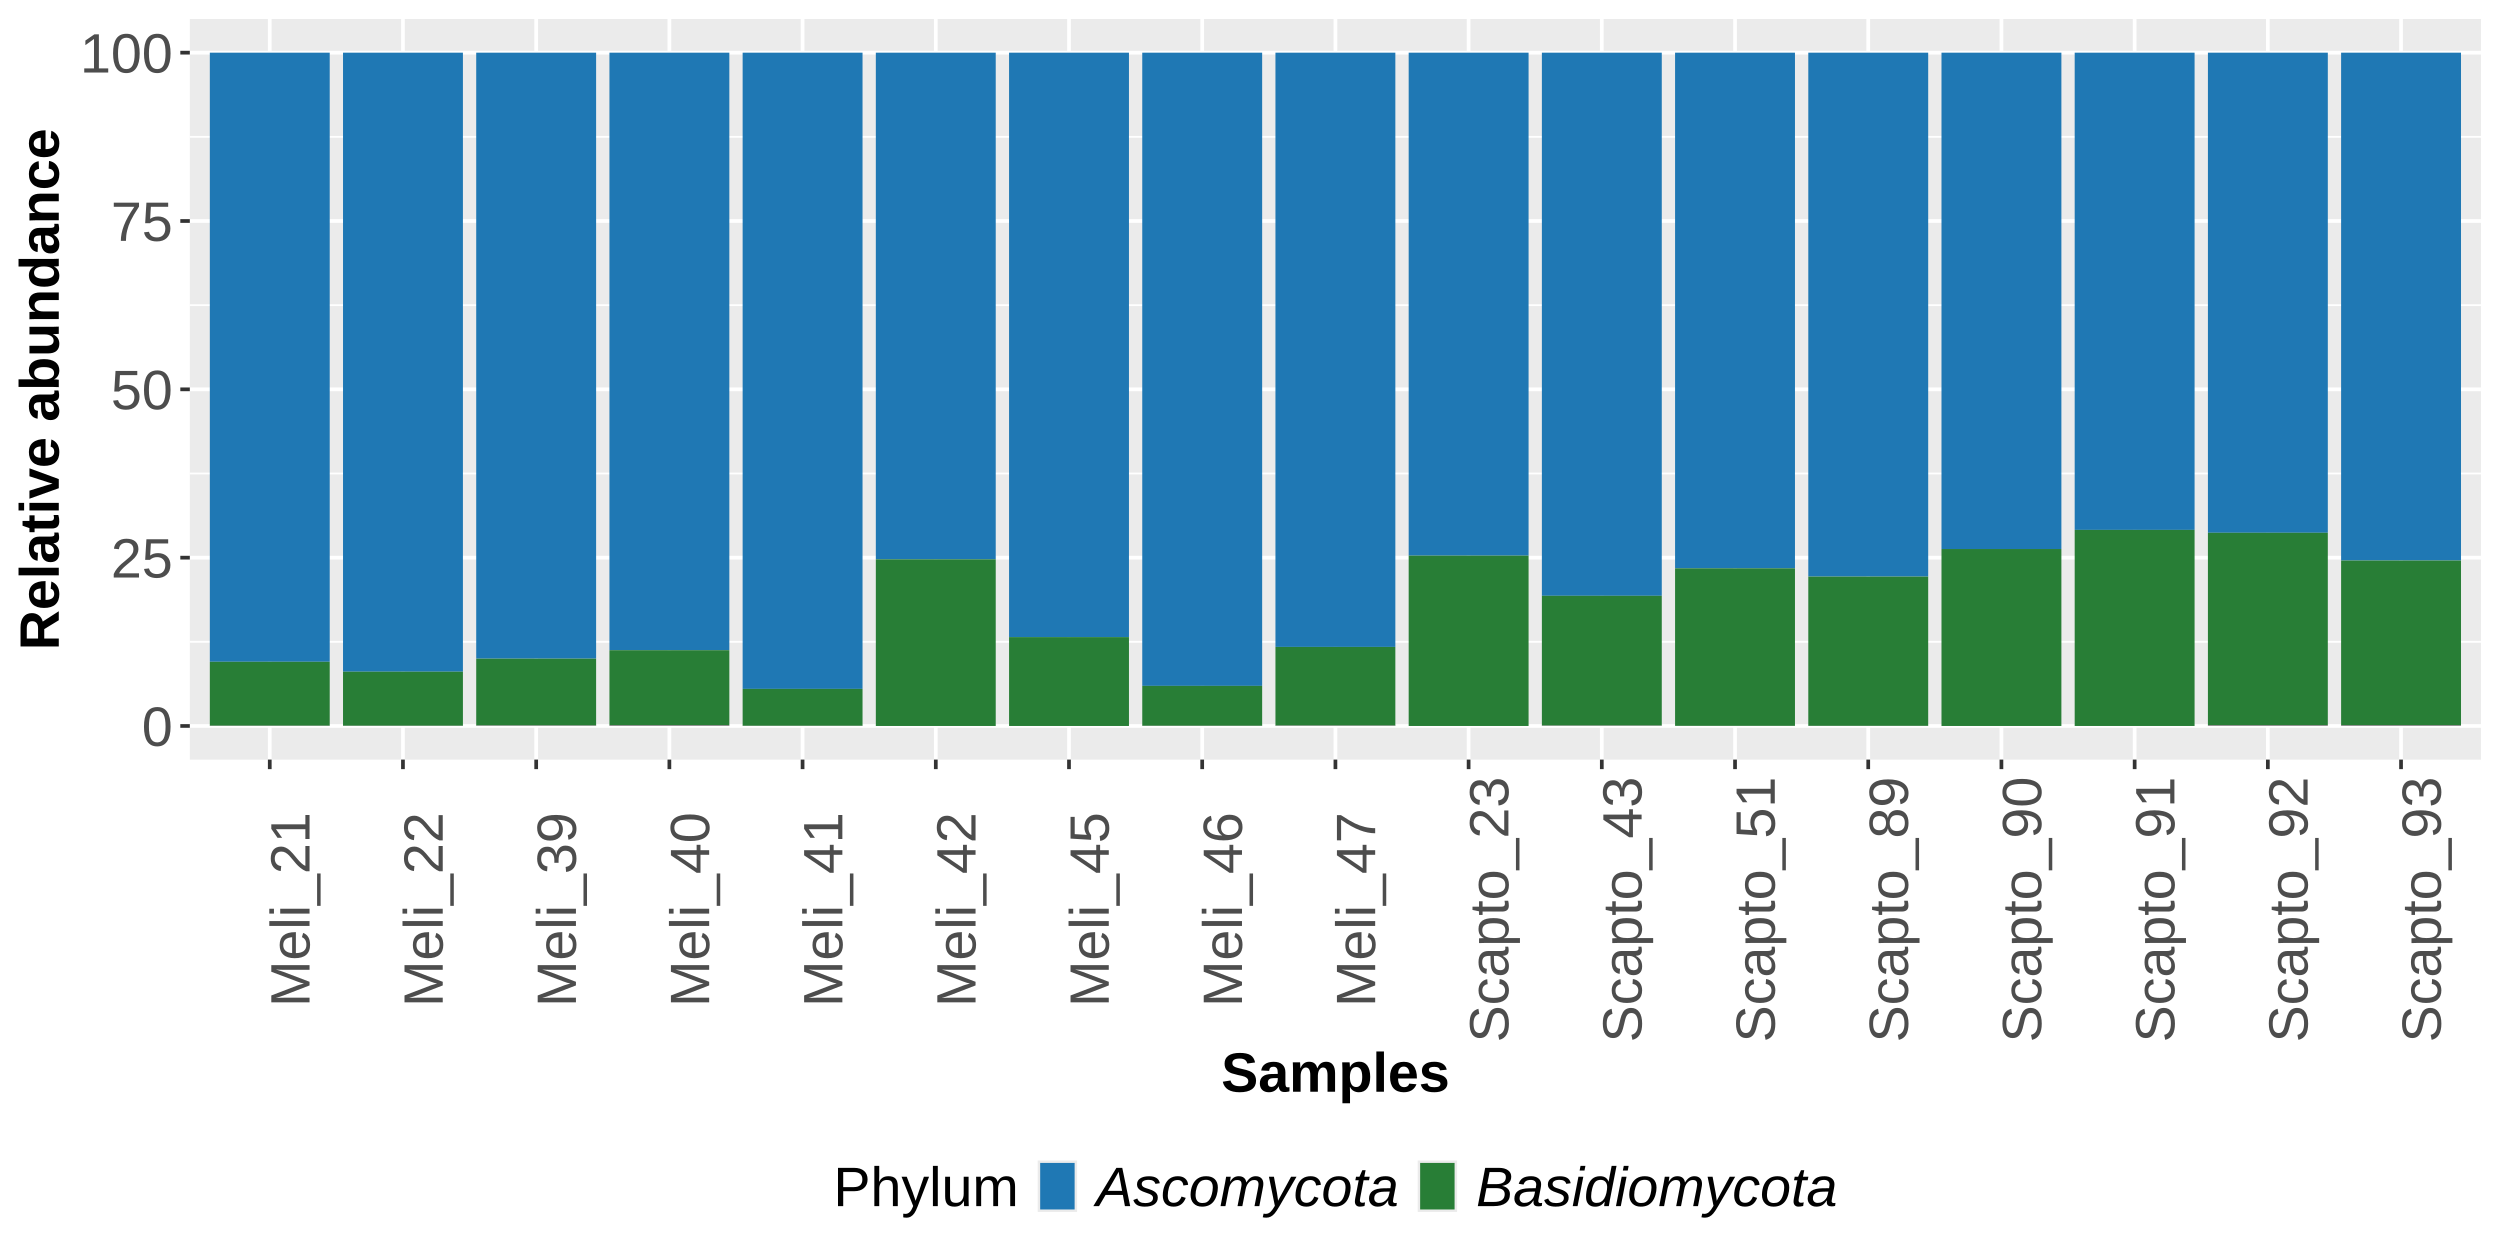
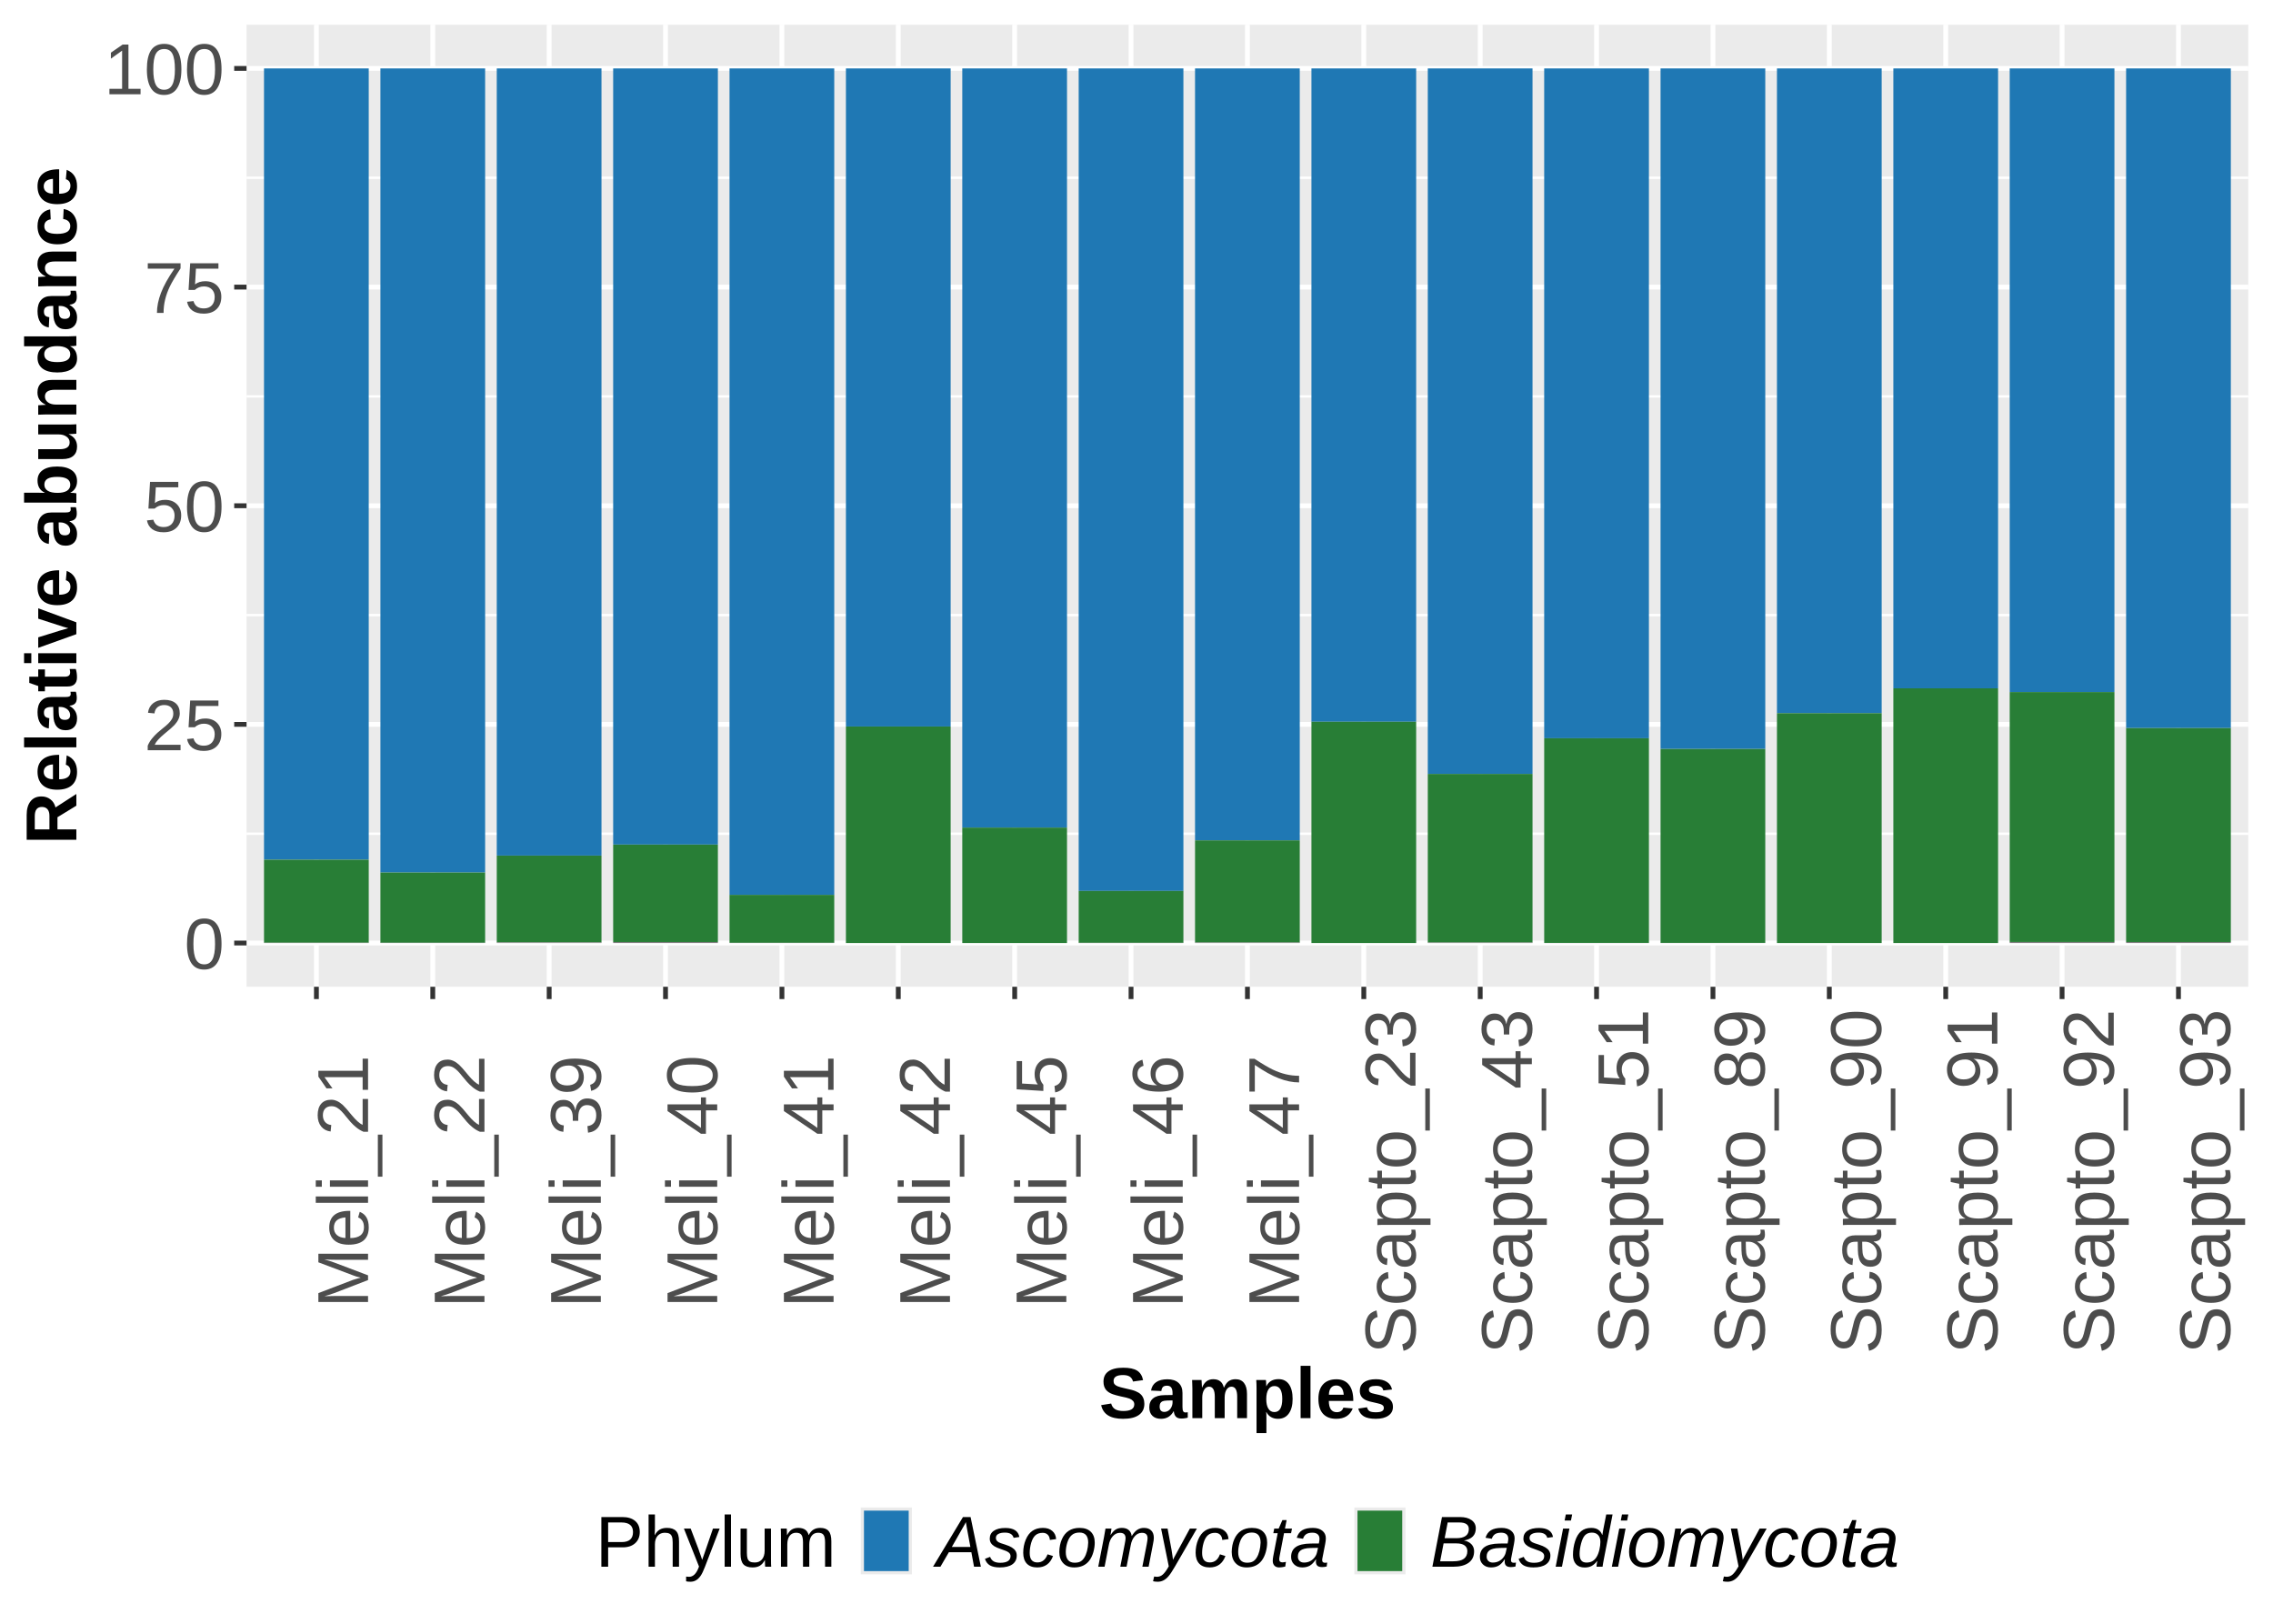
- <svg xmlns="http://www.w3.org/2000/svg" class="svglite" width="720.00pt" height="360.00pt" viewBox="0 0 720.00 360.00">
+ <svg xmlns="http://www.w3.org/2000/svg" class="svglite" width="504.00pt" height="360.00pt" viewBox="0 0 504.00 360.00">
  <defs>
    <style type="text/css">
    .svglite line, .svglite polyline, .svglite polygon, .svglite path, .svglite rect, .svglite circle {
      fill: none;
      stroke: #000000;
      stroke-linecap: round;
      stroke-linejoin: round;
      stroke-miterlimit: 10.00;
    }
    .svglite text {
      white-space: pre;
    }
  </style>
  </defs>
  <rect width="100%" height="100%" style="stroke: none; fill: #FFFFFF;" />
  <defs>
-     <clipPath id="cpMC4wMHw3MjAuMDB8MC4wMHwzNjAuMDA=">
-       <rect x="0.00" y="0.00" width="720.00" height="360.00" />
+     <clipPath id="cpMC4wMHw1MDQuMDB8MC4wMHwzNjAuMDA=">
+       <rect x="0.00" y="0.00" width="504.00" height="360.00" />
    </clipPath>
  </defs>
-   <g clip-path="url(#cpMC4wMHw3MjAuMDB8MC4wMHwzNjAuMDA=)">
-     <rect x="0" y="0.00" width="720.00" height="360.00" style="stroke-width: 1.07; stroke: #FFFFFF; fill: #FFFFFF;" />
+   <g clip-path="url(#cpMC4wMHw1MDQuMDB8MC4wMHwzNjAuMDA=)">
+     <rect x="0.00" y="0.00" width="504.00" height="360.00" style="stroke-width: 1.07; stroke: #FFFFFF; fill: #FFFFFF;" />
  </g>
  <defs>
-     <clipPath id="cpNTQuNjd8NzE0LjUyfDUuNDh8MjE4Ljc3">
-       <rect x="54.67" y="5.48" width="659.85" height="213.30" />
+     <clipPath id="cpNTQuNjd8NDk4LjUyfDUuNDh8MjE4Ljc3">
+       <rect x="54.67" y="5.48" width="443.85" height="213.30" />
    </clipPath>
  </defs>
-   <g clip-path="url(#cpNTQuNjd8NzE0LjUyfDUuNDh8MjE4Ljc3)">
-     <rect x="54.67" y="5.48" width="659.85" height="213.30" style="stroke-width: 1.07; stroke: none; fill: #EBEBEB;" />
-     <polyline points="54.67,184.84 714.52,184.84 " style="stroke-width: 0.53; stroke: #FFFFFF; stroke-linecap: butt;" />
-     <polyline points="54.67,136.37 714.52,136.37 " style="stroke-width: 0.53; stroke: #FFFFFF; stroke-linecap: butt;" />
-     <polyline points="54.67,87.89 714.52,87.89 " style="stroke-width: 0.53; stroke: #FFFFFF; stroke-linecap: butt;" />
-     <polyline points="54.67,39.41 714.52,39.41 " style="stroke-width: 0.53; stroke: #FFFFFF; stroke-linecap: butt;" />
-     <polyline points="54.67,209.08 714.52,209.08 " style="stroke-width: 1.07; stroke: #FFFFFF; stroke-linecap: butt;" />
-     <polyline points="54.67,160.60 714.52,160.60 " style="stroke-width: 1.07; stroke: #FFFFFF; stroke-linecap: butt;" />
-     <polyline points="54.67,112.13 714.52,112.13 " style="stroke-width: 1.07; stroke: #FFFFFF; stroke-linecap: butt;" />
-     <polyline points="54.67,63.65 714.52,63.65 " style="stroke-width: 1.07; stroke: #FFFFFF; stroke-linecap: butt;" />
-     <polyline points="54.67,15.17 714.52,15.17 " style="stroke-width: 1.07; stroke: #FFFFFF; stroke-linecap: butt;" />
-     <polyline points="77.69,218.77 77.69,5.48 " style="stroke-width: 1.07; stroke: #FFFFFF; stroke-linecap: butt;" />
-     <polyline points="116.05,218.77 116.05,5.48 " style="stroke-width: 1.07; stroke: #FFFFFF; stroke-linecap: butt;" />
-     <polyline points="154.42,218.77 154.42,5.48 " style="stroke-width: 1.07; stroke: #FFFFFF; stroke-linecap: butt;" />
-     <polyline points="192.78,218.77 192.78,5.48 " style="stroke-width: 1.07; stroke: #FFFFFF; stroke-linecap: butt;" />
-     <polyline points="231.14,218.77 231.14,5.48 " style="stroke-width: 1.07; stroke: #FFFFFF; stroke-linecap: butt;" />
-     <polyline points="269.51,218.77 269.51,5.48 " style="stroke-width: 1.07; stroke: #FFFFFF; stroke-linecap: butt;" />
-     <polyline points="307.87,218.77 307.87,5.48 " style="stroke-width: 1.07; stroke: #FFFFFF; stroke-linecap: butt;" />
-     <polyline points="346.23,218.77 346.23,5.48 " style="stroke-width: 1.07; stroke: #FFFFFF; stroke-linecap: butt;" />
-     <polyline points="384.60,218.77 384.60,5.48 " style="stroke-width: 1.07; stroke: #FFFFFF; stroke-linecap: butt;" />
-     <polyline points="422.96,218.77 422.96,5.48 " style="stroke-width: 1.07; stroke: #FFFFFF; stroke-linecap: butt;" />
-     <polyline points="461.32,218.77 461.32,5.48 " style="stroke-width: 1.07; stroke: #FFFFFF; stroke-linecap: butt;" />
-     <polyline points="499.69,218.77 499.69,5.48 " style="stroke-width: 1.07; stroke: #FFFFFF; stroke-linecap: butt;" />
-     <polyline points="538.05,218.77 538.05,5.48 " style="stroke-width: 1.07; stroke: #FFFFFF; stroke-linecap: butt;" />
-     <polyline points="576.41,218.77 576.41,5.48 " style="stroke-width: 1.07; stroke: #FFFFFF; stroke-linecap: butt;" />
-     <polyline points="614.78,218.77 614.78,5.48 " style="stroke-width: 1.07; stroke: #FFFFFF; stroke-linecap: butt;" />
-     <polyline points="653.14,218.77 653.14,5.48 " style="stroke-width: 1.07; stroke: #FFFFFF; stroke-linecap: butt;" />
-     <polyline points="691.50,218.77 691.50,5.48 " style="stroke-width: 1.07; stroke: #FFFFFF; stroke-linecap: butt;" />
-     <rect x="213.88" y="15.17" width="34.53" height="183.23" style="stroke-width: 1.07; stroke: none; stroke-linecap: butt; stroke-linejoin: miter; fill: #1F78B4;" />
-     <rect x="328.97" y="15.17" width="34.53" height="182.36" style="stroke-width: 1.07; stroke: none; stroke-linecap: butt; stroke-linejoin: miter; fill: #1F78B4;" />
-     <rect x="98.79" y="15.17" width="34.53" height="178.28" style="stroke-width: 1.07; stroke: none; stroke-linecap: butt; stroke-linejoin: miter; fill: #1F78B4;" />
-     <rect x="60.43" y="15.17" width="34.53" height="175.42" style="stroke-width: 1.07; stroke: none; stroke-linecap: butt; stroke-linejoin: miter; fill: #1F78B4;" />
-     <rect x="137.15" y="15.17" width="34.53" height="174.52" style="stroke-width: 1.07; stroke: none; stroke-linecap: butt; stroke-linejoin: miter; fill: #1F78B4;" />
-     <rect x="175.52" y="15.17" width="34.53" height="172.08" style="stroke-width: 1.07; stroke: none; stroke-linecap: butt; stroke-linejoin: miter; fill: #1F78B4;" />
-     <rect x="367.33" y="15.17" width="34.53" height="171.14" style="stroke-width: 1.07; stroke: none; stroke-linecap: butt; stroke-linejoin: miter; fill: #1F78B4;" />
-     <rect x="290.61" y="15.17" width="34.53" height="168.31" style="stroke-width: 1.07; stroke: none; stroke-linecap: butt; stroke-linejoin: miter; fill: #1F78B4;" />
-     <rect x="444.06" y="15.17" width="34.53" height="156.42" style="stroke-width: 1.07; stroke: none; stroke-linecap: butt; stroke-linejoin: miter; fill: #1F78B4;" />
-     <rect x="520.79" y="15.17" width="34.53" height="150.88" style="stroke-width: 1.07; stroke: none; stroke-linecap: butt; stroke-linejoin: miter; fill: #1F78B4;" />
-     <rect x="482.42" y="15.17" width="34.53" height="148.51" style="stroke-width: 1.07; stroke: none; stroke-linecap: butt; stroke-linejoin: miter; fill: #1F78B4;" />
-     <rect x="674.24" y="15.17" width="34.53" height="146.25" style="stroke-width: 1.07; stroke: none; stroke-linecap: butt; stroke-linejoin: miter; fill: #1F78B4;" />
-     <rect x="252.24" y="15.17" width="34.53" height="145.90" style="stroke-width: 1.07; stroke: none; stroke-linecap: butt; stroke-linejoin: miter; fill: #1F78B4;" />
-     <rect x="405.70" y="15.17" width="34.53" height="144.85" style="stroke-width: 1.07; stroke: none; stroke-linecap: butt; stroke-linejoin: miter; fill: #1F78B4;" />
-     <rect x="559.15" y="15.17" width="34.53" height="142.95" style="stroke-width: 1.07; stroke: none; stroke-linecap: butt; stroke-linejoin: miter; fill: #1F78B4;" />
-     <rect x="635.88" y="15.17" width="34.53" height="138.27" style="stroke-width: 1.07; stroke: none; stroke-linecap: butt; stroke-linejoin: miter; fill: #1F78B4;" />
-     <rect x="597.51" y="15.17" width="34.53" height="137.44" style="stroke-width: 1.07; stroke: none; stroke-linecap: butt; stroke-linejoin: miter; fill: #1F78B4;" />
-     <rect x="597.51" y="152.61" width="34.53" height="56.47" style="stroke-width: 1.07; stroke: none; stroke-linecap: butt; stroke-linejoin: miter; fill: #287E36;" />
-     <rect x="635.88" y="153.44" width="34.53" height="55.41" style="stroke-width: 1.07; stroke: none; stroke-linecap: butt; stroke-linejoin: miter; fill: #287E36;" />
-     <rect x="559.15" y="158.12" width="34.53" height="50.96" style="stroke-width: 1.07; stroke: none; stroke-linecap: butt; stroke-linejoin: miter; fill: #287E36;" />
-     <rect x="405.70" y="160.02" width="34.53" height="49.06" style="stroke-width: 1.07; stroke: none; stroke-linecap: butt; stroke-linejoin: miter; fill: #287E36;" />
-     <rect x="252.24" y="161.08" width="34.53" height="48.00" style="stroke-width: 1.07; stroke: none; stroke-linecap: butt; stroke-linejoin: miter; fill: #287E36;" />
-     <rect x="674.24" y="161.43" width="34.53" height="47.43" style="stroke-width: 1.07; stroke: none; stroke-linecap: butt; stroke-linejoin: miter; fill: #287E36;" />
-     <rect x="482.42" y="163.68" width="34.53" height="45.37" style="stroke-width: 1.07; stroke: none; stroke-linecap: butt; stroke-linejoin: miter; fill: #287E36;" />
-     <rect x="520.79" y="166.06" width="34.53" height="42.99" style="stroke-width: 1.07; stroke: none; stroke-linecap: butt; stroke-linejoin: miter; fill: #287E36;" />
-     <rect x="444.06" y="171.59" width="34.53" height="37.38" style="stroke-width: 1.07; stroke: none; stroke-linecap: butt; stroke-linejoin: miter; fill: #287E36;" />
-     <rect x="290.61" y="183.49" width="34.53" height="25.59" style="stroke-width: 1.07; stroke: none; stroke-linecap: butt; stroke-linejoin: miter; fill: #287E36;" />
-     <rect x="367.33" y="186.32" width="34.53" height="22.65" style="stroke-width: 1.07; stroke: none; stroke-linecap: butt; stroke-linejoin: miter; fill: #287E36;" />
-     <rect x="175.52" y="187.26" width="34.53" height="21.60" style="stroke-width: 1.07; stroke: none; stroke-linecap: butt; stroke-linejoin: miter; fill: #287E36;" />
-     <rect x="137.15" y="189.70" width="34.53" height="19.24" style="stroke-width: 1.07; stroke: none; stroke-linecap: butt; stroke-linejoin: miter; fill: #287E36;" />
-     <rect x="60.43" y="190.60" width="34.53" height="18.41" style="stroke-width: 1.07; stroke: none; stroke-linecap: butt; stroke-linejoin: miter; fill: #287E36;" />
-     <rect x="98.79" y="193.45" width="34.53" height="15.57" style="stroke-width: 1.07; stroke: none; stroke-linecap: butt; stroke-linejoin: miter; fill: #287E36;" />
-     <rect x="328.97" y="197.53" width="34.53" height="11.50" style="stroke-width: 1.07; stroke: none; stroke-linecap: butt; stroke-linejoin: miter; fill: #287E36;" />
-     <rect x="213.88" y="198.40" width="34.53" height="10.63" style="stroke-width: 1.07; stroke: none; stroke-linecap: butt; stroke-linejoin: miter; fill: #287E36;" />
-     <rect x="635.88" y="208.85" width="34.53" height="0.23" style="stroke-width: 1.07; stroke: none; stroke-linecap: butt; stroke-linejoin: miter; fill: #7F7F7F;" />
-     <rect x="674.24" y="208.85" width="34.53" height="0.23" style="stroke-width: 1.07; stroke: none; stroke-linecap: butt; stroke-linejoin: miter; fill: #7F7F7F;" />
-     <rect x="175.52" y="208.85" width="34.53" height="0.23" style="stroke-width: 1.07; stroke: none; stroke-linecap: butt; stroke-linejoin: miter; fill: #7F7F7F;" />
-     <rect x="137.15" y="208.94" width="34.53" height="0.14" style="stroke-width: 1.07; stroke: none; stroke-linecap: butt; stroke-linejoin: miter; fill: #7F7F7F;" />
-     <rect x="367.33" y="208.96" width="34.53" height="0.12" style="stroke-width: 1.07; stroke: none; stroke-linecap: butt; stroke-linejoin: miter; fill: #7F7F7F;" />
-     <rect x="444.06" y="208.97" width="34.53" height="0.11" style="stroke-width: 1.07; stroke: none; stroke-linecap: butt; stroke-linejoin: miter; fill: #7F7F7F;" />
-     <rect x="60.43" y="209.01" width="34.53" height="0.069" style="stroke-width: 1.07; stroke: none; stroke-linecap: butt; stroke-linejoin: miter; fill: #7F7F7F;" />
-     <rect x="98.79" y="209.02" width="34.53" height="0.055" style="stroke-width: 1.07; stroke: none; stroke-linecap: butt; stroke-linejoin: miter; fill: #7F7F7F;" />
-     <rect x="328.97" y="209.03" width="34.53" height="0.052" style="stroke-width: 1.07; stroke: none; stroke-linecap: butt; stroke-linejoin: miter; fill: #7F7F7F;" />
-     <rect x="213.88" y="209.03" width="34.53" height="0.045" style="stroke-width: 1.07; stroke: none; stroke-linecap: butt; stroke-linejoin: miter; fill: #7F7F7F;" />
-     <rect x="520.79" y="209.05" width="34.53" height="0.029" style="stroke-width: 1.07; stroke: none; stroke-linecap: butt; stroke-linejoin: miter; fill: #7F7F7F;" />
-     <rect x="482.42" y="209.06" width="34.53" height="0.024" style="stroke-width: 1.07; stroke: none; stroke-linecap: butt; stroke-linejoin: miter; fill: #7F7F7F;" />
-     <rect x="559.15" y="209.08" width="34.53" height="0.00" style="stroke-width: 1.07; stroke: none; stroke-linecap: butt; stroke-linejoin: miter; fill: #7F7F7F;" />
-     <rect x="405.70" y="209.08" width="34.53" height="0.00" style="stroke-width: 1.07; stroke: none; stroke-linecap: butt; stroke-linejoin: miter; fill: #7F7F7F;" />
-     <rect x="252.24" y="209.08" width="34.53" height="0.00" style="stroke-width: 1.07; stroke: none; stroke-linecap: butt; stroke-linejoin: miter; fill: #7F7F7F;" />
-     <rect x="597.51" y="209.08" width="34.53" height="0.00" style="stroke-width: 1.07; stroke: none; stroke-linecap: butt; stroke-linejoin: miter; fill: #7F7F7F;" />
-     <rect x="290.61" y="209.08" width="34.53" height="0.00" style="stroke-width: 1.07; stroke: none; stroke-linecap: butt; stroke-linejoin: miter; fill: #7F7F7F;" />
+   <g clip-path="url(#cpNTQuNjd8NDk4LjUyfDUuNDh8MjE4Ljc3)">
+     <rect x="54.67" y="5.48" width="443.85" height="213.30" style="stroke-width: 1.07; stroke: none; fill: #EBEBEB;" />
+     <polyline points="54.67,184.84 498.52,184.84 " style="stroke-width: 0.53; stroke: #FFFFFF; stroke-linecap: butt;" />
+     <polyline points="54.67,136.37 498.52,136.37 " style="stroke-width: 0.53; stroke: #FFFFFF; stroke-linecap: butt;" />
+     <polyline points="54.67,87.89 498.52,87.89 " style="stroke-width: 0.53; stroke: #FFFFFF; stroke-linecap: butt;" />
+     <polyline points="54.67,39.41 498.52,39.41 " style="stroke-width: 0.53; stroke: #FFFFFF; stroke-linecap: butt;" />
+     <polyline points="54.67,209.08 498.52,209.08 " style="stroke-width: 1.07; stroke: #FFFFFF; stroke-linecap: butt;" />
+     <polyline points="54.67,160.60 498.52,160.60 " style="stroke-width: 1.07; stroke: #FFFFFF; stroke-linecap: butt;" />
+     <polyline points="54.67,112.13 498.52,112.13 " style="stroke-width: 1.07; stroke: #FFFFFF; stroke-linecap: butt;" />
+     <polyline points="54.67,63.65 498.52,63.65 " style="stroke-width: 1.07; stroke: #FFFFFF; stroke-linecap: butt;" />
+     <polyline points="54.67,15.17 498.52,15.17 " style="stroke-width: 1.07; stroke: #FFFFFF; stroke-linecap: butt;" />
+     <polyline points="70.16,218.77 70.16,5.48 " style="stroke-width: 1.07; stroke: #FFFFFF; stroke-linecap: butt;" />
+     <polyline points="95.96,218.77 95.96,5.48 " style="stroke-width: 1.07; stroke: #FFFFFF; stroke-linecap: butt;" />
+     <polyline points="121.77,218.77 121.77,5.48 " style="stroke-width: 1.07; stroke: #FFFFFF; stroke-linecap: butt;" />
+     <polyline points="147.57,218.77 147.57,5.48 " style="stroke-width: 1.07; stroke: #FFFFFF; stroke-linecap: butt;" />
+     <polyline points="173.38,218.77 173.38,5.48 " style="stroke-width: 1.07; stroke: #FFFFFF; stroke-linecap: butt;" />
+     <polyline points="199.18,218.77 199.18,5.48 " style="stroke-width: 1.07; stroke: #FFFFFF; stroke-linecap: butt;" />
+     <polyline points="224.99,218.77 224.99,5.48 " style="stroke-width: 1.07; stroke: #FFFFFF; stroke-linecap: butt;" />
+     <polyline points="250.79,218.77 250.79,5.48 " style="stroke-width: 1.07; stroke: #FFFFFF; stroke-linecap: butt;" />
+     <polyline points="276.60,218.77 276.60,5.48 " style="stroke-width: 1.07; stroke: #FFFFFF; stroke-linecap: butt;" />
+     <polyline points="302.40,218.77 302.40,5.48 " style="stroke-width: 1.07; stroke: #FFFFFF; stroke-linecap: butt;" />
+     <polyline points="328.21,218.77 328.21,5.48 " style="stroke-width: 1.07; stroke: #FFFFFF; stroke-linecap: butt;" />
+     <polyline points="354.01,218.77 354.01,5.48 " style="stroke-width: 1.07; stroke: #FFFFFF; stroke-linecap: butt;" />
+     <polyline points="379.82,218.77 379.82,5.48 " style="stroke-width: 1.07; stroke: #FFFFFF; stroke-linecap: butt;" />
+     <polyline points="405.62,218.77 405.62,5.48 " style="stroke-width: 1.07; stroke: #FFFFFF; stroke-linecap: butt;" />
+     <polyline points="431.43,218.77 431.43,5.48 " style="stroke-width: 1.07; stroke: #FFFFFF; stroke-linecap: butt;" />
+     <polyline points="457.23,218.77 457.23,5.48 " style="stroke-width: 1.07; stroke: #FFFFFF; stroke-linecap: butt;" />
+     <polyline points="483.04,218.77 483.04,5.48 " style="stroke-width: 1.07; stroke: #FFFFFF; stroke-linecap: butt;" />
+     <rect x="161.76" y="15.17" width="23.22" height="183.23" style="stroke-width: 1.07; stroke: none; stroke-linecap: butt; stroke-linejoin: miter; fill: #1F78B4;" />
+     <rect x="239.18" y="15.17" width="23.22" height="182.36" style="stroke-width: 1.07; stroke: none; stroke-linecap: butt; stroke-linejoin: miter; fill: #1F78B4;" />
+     <rect x="84.35" y="15.17" width="23.22" height="178.28" style="stroke-width: 1.07; stroke: none; stroke-linecap: butt; stroke-linejoin: miter; fill: #1F78B4;" />
+     <rect x="58.54" y="15.17" width="23.22" height="175.42" style="stroke-width: 1.07; stroke: none; stroke-linecap: butt; stroke-linejoin: miter; fill: #1F78B4;" />
+     <rect x="110.15" y="15.17" width="23.22" height="174.52" style="stroke-width: 1.07; stroke: none; stroke-linecap: butt; stroke-linejoin: miter; fill: #1F78B4;" />
+     <rect x="135.96" y="15.17" width="23.22" height="172.08" style="stroke-width: 1.07; stroke: none; stroke-linecap: butt; stroke-linejoin: miter; fill: #1F78B4;" />
+     <rect x="264.98" y="15.17" width="23.22" height="171.14" style="stroke-width: 1.07; stroke: none; stroke-linecap: butt; stroke-linejoin: miter; fill: #1F78B4;" />
+     <rect x="213.37" y="15.17" width="23.22" height="168.31" style="stroke-width: 1.07; stroke: none; stroke-linecap: butt; stroke-linejoin: miter; fill: #1F78B4;" />
+     <rect x="316.59" y="15.17" width="23.22" height="156.42" style="stroke-width: 1.07; stroke: none; stroke-linecap: butt; stroke-linejoin: miter; fill: #1F78B4;" />
+     <rect x="368.20" y="15.17" width="23.22" height="150.88" style="stroke-width: 1.07; stroke: none; stroke-linecap: butt; stroke-linejoin: miter; fill: #1F78B4;" />
+     <rect x="342.40" y="15.17" width="23.22" height="148.51" style="stroke-width: 1.07; stroke: none; stroke-linecap: butt; stroke-linejoin: miter; fill: #1F78B4;" />
+     <rect x="471.43" y="15.17" width="23.22" height="146.25" style="stroke-width: 1.07; stroke: none; stroke-linecap: butt; stroke-linejoin: miter; fill: #1F78B4;" />
+     <rect x="187.57" y="15.17" width="23.22" height="145.90" style="stroke-width: 1.07; stroke: none; stroke-linecap: butt; stroke-linejoin: miter; fill: #1F78B4;" />
+     <rect x="290.79" y="15.17" width="23.22" height="144.85" style="stroke-width: 1.07; stroke: none; stroke-linecap: butt; stroke-linejoin: miter; fill: #1F78B4;" />
+     <rect x="394.01" y="15.17" width="23.22" height="142.95" style="stroke-width: 1.07; stroke: none; stroke-linecap: butt; stroke-linejoin: miter; fill: #1F78B4;" />
+     <rect x="445.62" y="15.17" width="23.22" height="138.27" style="stroke-width: 1.07; stroke: none; stroke-linecap: butt; stroke-linejoin: miter; fill: #1F78B4;" />
+     <rect x="419.82" y="15.17" width="23.22" height="137.44" style="stroke-width: 1.07; stroke: none; stroke-linecap: butt; stroke-linejoin: miter; fill: #1F78B4;" />
+     <rect x="419.82" y="152.61" width="23.22" height="56.47" style="stroke-width: 1.07; stroke: none; stroke-linecap: butt; stroke-linejoin: miter; fill: #287E36;" />
+     <rect x="445.62" y="153.44" width="23.22" height="55.41" style="stroke-width: 1.07; stroke: none; stroke-linecap: butt; stroke-linejoin: miter; fill: #287E36;" />
+     <rect x="394.01" y="158.12" width="23.22" height="50.96" style="stroke-width: 1.07; stroke: none; stroke-linecap: butt; stroke-linejoin: miter; fill: #287E36;" />
+     <rect x="290.79" y="160.02" width="23.22" height="49.06" style="stroke-width: 1.07; stroke: none; stroke-linecap: butt; stroke-linejoin: miter; fill: #287E36;" />
+     <rect x="187.57" y="161.08" width="23.22" height="48.00" style="stroke-width: 1.07; stroke: none; stroke-linecap: butt; stroke-linejoin: miter; fill: #287E36;" />
+     <rect x="471.43" y="161.43" width="23.22" height="47.43" style="stroke-width: 1.07; stroke: none; stroke-linecap: butt; stroke-linejoin: miter; fill: #287E36;" />
+     <rect x="342.40" y="163.68" width="23.22" height="45.37" style="stroke-width: 1.07; stroke: none; stroke-linecap: butt; stroke-linejoin: miter; fill: #287E36;" />
+     <rect x="368.20" y="166.06" width="23.22" height="42.99" style="stroke-width: 1.07; stroke: none; stroke-linecap: butt; stroke-linejoin: miter; fill: #287E36;" />
+     <rect x="316.59" y="171.59" width="23.22" height="37.38" style="stroke-width: 1.07; stroke: none; stroke-linecap: butt; stroke-linejoin: miter; fill: #287E36;" />
+     <rect x="213.37" y="183.49" width="23.22" height="25.59" style="stroke-width: 1.07; stroke: none; stroke-linecap: butt; stroke-linejoin: miter; fill: #287E36;" />
+     <rect x="264.98" y="186.32" width="23.22" height="22.65" style="stroke-width: 1.07; stroke: none; stroke-linecap: butt; stroke-linejoin: miter; fill: #287E36;" />
+     <rect x="135.96" y="187.26" width="23.22" height="21.60" style="stroke-width: 1.07; stroke: none; stroke-linecap: butt; stroke-linejoin: miter; fill: #287E36;" />
+     <rect x="110.15" y="189.70" width="23.22" height="19.24" style="stroke-width: 1.07; stroke: none; stroke-linecap: butt; stroke-linejoin: miter; fill: #287E36;" />
+     <rect x="58.54" y="190.60" width="23.22" height="18.41" style="stroke-width: 1.07; stroke: none; stroke-linecap: butt; stroke-linejoin: miter; fill: #287E36;" />
+     <rect x="84.35" y="193.45" width="23.22" height="15.57" style="stroke-width: 1.07; stroke: none; stroke-linecap: butt; stroke-linejoin: miter; fill: #287E36;" />
+     <rect x="239.18" y="197.53" width="23.22" height="11.50" style="stroke-width: 1.07; stroke: none; stroke-linecap: butt; stroke-linejoin: miter; fill: #287E36;" />
+     <rect x="161.76" y="198.40" width="23.22" height="10.63" style="stroke-width: 1.07; stroke: none; stroke-linecap: butt; stroke-linejoin: miter; fill: #287E36;" />
+     <rect x="445.62" y="208.85" width="23.22" height="0.23" style="stroke-width: 1.07; stroke: none; stroke-linecap: butt; stroke-linejoin: miter; fill: #7F7F7F;" />
+     <rect x="471.43" y="208.85" width="23.22" height="0.23" style="stroke-width: 1.07; stroke: none; stroke-linecap: butt; stroke-linejoin: miter; fill: #7F7F7F;" />
+     <rect x="135.96" y="208.85" width="23.22" height="0.23" style="stroke-width: 1.07; stroke: none; stroke-linecap: butt; stroke-linejoin: miter; fill: #7F7F7F;" />
+     <rect x="110.15" y="208.94" width="23.22" height="0.14" style="stroke-width: 1.07; stroke: none; stroke-linecap: butt; stroke-linejoin: miter; fill: #7F7F7F;" />
+     <rect x="264.98" y="208.96" width="23.22" height="0.12" style="stroke-width: 1.07; stroke: none; stroke-linecap: butt; stroke-linejoin: miter; fill: #7F7F7F;" />
+     <rect x="316.59" y="208.97" width="23.22" height="0.11" style="stroke-width: 1.07; stroke: none; stroke-linecap: butt; stroke-linejoin: miter; fill: #7F7F7F;" />
+     <rect x="58.54" y="209.01" width="23.22" height="0.069" style="stroke-width: 1.07; stroke: none; stroke-linecap: butt; stroke-linejoin: miter; fill: #7F7F7F;" />
+     <rect x="84.35" y="209.02" width="23.22" height="0.055" style="stroke-width: 1.07; stroke: none; stroke-linecap: butt; stroke-linejoin: miter; fill: #7F7F7F;" />
+     <rect x="239.18" y="209.03" width="23.22" height="0.052" style="stroke-width: 1.07; stroke: none; stroke-linecap: butt; stroke-linejoin: miter; fill: #7F7F7F;" />
+     <rect x="161.76" y="209.03" width="23.22" height="0.045" style="stroke-width: 1.07; stroke: none; stroke-linecap: butt; stroke-linejoin: miter; fill: #7F7F7F;" />
+     <rect x="368.20" y="209.05" width="23.22" height="0.029" style="stroke-width: 1.07; stroke: none; stroke-linecap: butt; stroke-linejoin: miter; fill: #7F7F7F;" />
+     <rect x="342.40" y="209.06" width="23.22" height="0.024" style="stroke-width: 1.07; stroke: none; stroke-linecap: butt; stroke-linejoin: miter; fill: #7F7F7F;" />
+     <rect x="394.01" y="209.08" width="23.22" height="0.00" style="stroke-width: 1.07; stroke: none; stroke-linecap: butt; stroke-linejoin: miter; fill: #7F7F7F;" />
+     <rect x="290.79" y="209.08" width="23.22" height="0.00" style="stroke-width: 1.07; stroke: none; stroke-linecap: butt; stroke-linejoin: miter; fill: #7F7F7F;" />
+     <rect x="187.57" y="209.08" width="23.22" height="0.00" style="stroke-width: 1.07; stroke: none; stroke-linecap: butt; stroke-linejoin: miter; fill: #7F7F7F;" />
+     <rect x="419.82" y="209.08" width="23.22" height="0.00" style="stroke-width: 1.07; stroke: none; stroke-linecap: butt; stroke-linejoin: miter; fill: #7F7F7F;" />
+     <rect x="213.37" y="209.08" width="23.22" height="0.00" style="stroke-width: 1.07; stroke: none; stroke-linecap: butt; stroke-linejoin: miter; fill: #7F7F7F;" />
  </g>
-   <g clip-path="url(#cpMC4wMHw3MjAuMDB8MC4wMHwzNjAuMDA=)">
+   <g clip-path="url(#cpMC4wMHw1MDQuMDB8MC4wMHwzNjAuMDA=)">
    <text x="49.74" y="214.81" text-anchor="end" style="font-size: 16.00px;fill: #4D4D4D; font-family: &quot;Arial&quot;;" textLength="8.90px" lengthAdjust="spacingAndGlyphs">0</text>
    <text x="49.74" y="166.33" text-anchor="end" style="font-size: 16.00px;fill: #4D4D4D; font-family: &quot;Arial&quot;;" textLength="17.80px" lengthAdjust="spacingAndGlyphs">25</text>
    <text x="49.74" y="117.85" text-anchor="end" style="font-size: 16.00px;fill: #4D4D4D; font-family: &quot;Arial&quot;;" textLength="17.80px" lengthAdjust="spacingAndGlyphs">50</text>
    <text x="49.74" y="69.38" text-anchor="end" style="font-size: 16.00px;fill: #4D4D4D; font-family: &quot;Arial&quot;;" textLength="17.80px" lengthAdjust="spacingAndGlyphs">75</text>
    <text x="49.74" y="20.90" text-anchor="end" style="font-size: 16.00px;fill: #4D4D4D; font-family: &quot;Arial&quot;;" textLength="26.70px" lengthAdjust="spacingAndGlyphs">100</text>
    <polyline points="51.93,209.08 54.67,209.08 " style="stroke-width: 1.07; stroke: #333333; stroke-linecap: butt;" />
    <polyline points="51.93,160.60 54.67,160.60 " style="stroke-width: 1.07; stroke: #333333; stroke-linecap: butt;" />
    <polyline points="51.93,112.13 54.67,112.13 " style="stroke-width: 1.07; stroke: #333333; stroke-linecap: butt;" />
    <polyline points="51.93,63.65 54.67,63.65 " style="stroke-width: 1.07; stroke: #333333; stroke-linecap: butt;" />
    <polyline points="51.93,15.17 54.67,15.17 " style="stroke-width: 1.07; stroke: #333333; stroke-linecap: butt;" />
-     <polyline points="77.69,221.51 77.69,218.77 " style="stroke-width: 1.07; stroke: #333333; stroke-linecap: butt;" />
-     <polyline points="116.05,221.51 116.05,218.77 " style="stroke-width: 1.07; stroke: #333333; stroke-linecap: butt;" />
-     <polyline points="154.42,221.51 154.42,218.77 " style="stroke-width: 1.07; stroke: #333333; stroke-linecap: butt;" />
-     <polyline points="192.78,221.51 192.78,218.77 " style="stroke-width: 1.07; stroke: #333333; stroke-linecap: butt;" />
-     <polyline points="231.14,221.51 231.14,218.77 " style="stroke-width: 1.07; stroke: #333333; stroke-linecap: butt;" />
-     <polyline points="269.51,221.51 269.51,218.77 " style="stroke-width: 1.07; stroke: #333333; stroke-linecap: butt;" />
-     <polyline points="307.87,221.51 307.87,218.77 " style="stroke-width: 1.07; stroke: #333333; stroke-linecap: butt;" />
-     <polyline points="346.23,221.51 346.23,218.77 " style="stroke-width: 1.07; stroke: #333333; stroke-linecap: butt;" />
-     <polyline points="384.60,221.51 384.60,218.77 " style="stroke-width: 1.07; stroke: #333333; stroke-linecap: butt;" />
-     <polyline points="422.96,221.51 422.96,218.77 " style="stroke-width: 1.07; stroke: #333333; stroke-linecap: butt;" />
-     <polyline points="461.32,221.51 461.32,218.77 " style="stroke-width: 1.07; stroke: #333333; stroke-linecap: butt;" />
-     <polyline points="499.69,221.51 499.69,218.77 " style="stroke-width: 1.07; stroke: #333333; stroke-linecap: butt;" />
-     <polyline points="538.05,221.51 538.05,218.77 " style="stroke-width: 1.07; stroke: #333333; stroke-linecap: butt;" />
-     <polyline points="576.41,221.51 576.41,218.77 " style="stroke-width: 1.07; stroke: #333333; stroke-linecap: butt;" />
-     <polyline points="614.78,221.51 614.78,218.77 " style="stroke-width: 1.07; stroke: #333333; stroke-linecap: butt;" />
-     <polyline points="653.14,221.51 653.14,218.77 " style="stroke-width: 1.07; stroke: #333333; stroke-linecap: butt;" />
-     <polyline points="691.50,221.51 691.50,218.77 " style="stroke-width: 1.07; stroke: #333333; stroke-linecap: butt;" />
-     <text transform="translate(89.15,261.96) rotate(-90)" text-anchor="middle" style="font-size: 16.00px;fill: #4D4D4D; font-family: &quot;Arial&quot;;" textLength="56.04px" lengthAdjust="spacingAndGlyphs">Meli_21</text>
-     <text transform="translate(127.51,261.96) rotate(-90)" text-anchor="middle" style="font-size: 16.00px;fill: #4D4D4D; font-family: &quot;Arial&quot;;" textLength="56.04px" lengthAdjust="spacingAndGlyphs">Meli_22</text>
-     <text transform="translate(165.87,261.96) rotate(-90)" text-anchor="middle" style="font-size: 16.00px;fill: #4D4D4D; font-family: &quot;Arial&quot;;" textLength="56.04px" lengthAdjust="spacingAndGlyphs">Meli_39</text>
-     <text transform="translate(204.24,261.96) rotate(-90)" text-anchor="middle" style="font-size: 16.00px;fill: #4D4D4D; font-family: &quot;Arial&quot;;" textLength="56.04px" lengthAdjust="spacingAndGlyphs">Meli_40</text>
-     <text transform="translate(242.60,261.96) rotate(-90)" text-anchor="middle" style="font-size: 16.00px;fill: #4D4D4D; font-family: &quot;Arial&quot;;" textLength="56.04px" lengthAdjust="spacingAndGlyphs">Meli_41</text>
-     <text transform="translate(280.96,261.96) rotate(-90)" text-anchor="middle" style="font-size: 16.00px;fill: #4D4D4D; font-family: &quot;Arial&quot;;" textLength="56.04px" lengthAdjust="spacingAndGlyphs">Meli_42</text>
-     <text transform="translate(319.33,261.96) rotate(-90)" text-anchor="middle" style="font-size: 16.00px;fill: #4D4D4D; font-family: &quot;Arial&quot;;" textLength="56.04px" lengthAdjust="spacingAndGlyphs">Meli_45</text>
-     <text transform="translate(357.69,261.96) rotate(-90)" text-anchor="middle" style="font-size: 16.00px;fill: #4D4D4D; font-family: &quot;Arial&quot;;" textLength="56.04px" lengthAdjust="spacingAndGlyphs">Meli_46</text>
-     <text transform="translate(396.05,261.96) rotate(-90)" text-anchor="middle" style="font-size: 16.00px;fill: #4D4D4D; font-family: &quot;Arial&quot;;" textLength="56.04px" lengthAdjust="spacingAndGlyphs">Meli_47</text>
-     <text transform="translate(434.42,261.96) rotate(-90)" text-anchor="middle" style="font-size: 16.00px;fill: #4D4D4D; font-family: &quot;Arial&quot;;" textLength="76.51px" lengthAdjust="spacingAndGlyphs">Scapto_23</text>
-     <text transform="translate(472.78,261.96) rotate(-90)" text-anchor="middle" style="font-size: 16.00px;fill: #4D4D4D; font-family: &quot;Arial&quot;;" textLength="76.51px" lengthAdjust="spacingAndGlyphs">Scapto_43</text>
-     <text transform="translate(511.14,261.96) rotate(-90)" text-anchor="middle" style="font-size: 16.00px;fill: #4D4D4D; font-family: &quot;Arial&quot;;" textLength="76.51px" lengthAdjust="spacingAndGlyphs">Scapto_51</text>
-     <text transform="translate(549.50,261.96) rotate(-90)" text-anchor="middle" style="font-size: 16.00px;fill: #4D4D4D; font-family: &quot;Arial&quot;;" textLength="76.51px" lengthAdjust="spacingAndGlyphs">Scapto_89</text>
-     <text transform="translate(587.87,261.96) rotate(-90)" text-anchor="middle" style="font-size: 16.00px;fill: #4D4D4D; font-family: &quot;Arial&quot;;" textLength="76.51px" lengthAdjust="spacingAndGlyphs">Scapto_90</text>
-     <text transform="translate(626.23,261.96) rotate(-90)" text-anchor="middle" style="font-size: 16.00px;fill: #4D4D4D; font-family: &quot;Arial&quot;;" textLength="76.51px" lengthAdjust="spacingAndGlyphs">Scapto_91</text>
-     <text transform="translate(664.59,261.96) rotate(-90)" text-anchor="middle" style="font-size: 16.00px;fill: #4D4D4D; font-family: &quot;Arial&quot;;" textLength="76.51px" lengthAdjust="spacingAndGlyphs">Scapto_92</text>
-     <text transform="translate(702.96,261.96) rotate(-90)" text-anchor="middle" style="font-size: 16.00px;fill: #4D4D4D; font-family: &quot;Arial&quot;;" textLength="76.51px" lengthAdjust="spacingAndGlyphs">Scapto_93</text>
-     <text x="384.60" y="314.41" text-anchor="middle" style="font-size: 16.00px; font-weight: bold; font-family: &quot;Arial&quot;;" textLength="65.81px" lengthAdjust="spacingAndGlyphs">Samples</text>
+     <polyline points="70.16,221.51 70.16,218.77 " style="stroke-width: 1.07; stroke: #333333; stroke-linecap: butt;" />
+     <polyline points="95.96,221.51 95.96,218.77 " style="stroke-width: 1.07; stroke: #333333; stroke-linecap: butt;" />
+     <polyline points="121.77,221.51 121.77,218.77 " style="stroke-width: 1.07; stroke: #333333; stroke-linecap: butt;" />
+     <polyline points="147.57,221.51 147.57,218.77 " style="stroke-width: 1.07; stroke: #333333; stroke-linecap: butt;" />
+     <polyline points="173.38,221.51 173.38,218.77 " style="stroke-width: 1.07; stroke: #333333; stroke-linecap: butt;" />
+     <polyline points="199.18,221.51 199.18,218.77 " style="stroke-width: 1.07; stroke: #333333; stroke-linecap: butt;" />
+     <polyline points="224.99,221.51 224.99,218.77 " style="stroke-width: 1.07; stroke: #333333; stroke-linecap: butt;" />
+     <polyline points="250.79,221.51 250.79,218.77 " style="stroke-width: 1.07; stroke: #333333; stroke-linecap: butt;" />
+     <polyline points="276.60,221.51 276.60,218.77 " style="stroke-width: 1.07; stroke: #333333; stroke-linecap: butt;" />
+     <polyline points="302.40,221.51 302.40,218.77 " style="stroke-width: 1.07; stroke: #333333; stroke-linecap: butt;" />
+     <polyline points="328.21,221.51 328.21,218.77 " style="stroke-width: 1.07; stroke: #333333; stroke-linecap: butt;" />
+     <polyline points="354.01,221.51 354.01,218.77 " style="stroke-width: 1.07; stroke: #333333; stroke-linecap: butt;" />
+     <polyline points="379.82,221.51 379.82,218.77 " style="stroke-width: 1.07; stroke: #333333; stroke-linecap: butt;" />
+     <polyline points="405.62,221.51 405.62,218.77 " style="stroke-width: 1.07; stroke: #333333; stroke-linecap: butt;" />
+     <polyline points="431.43,221.51 431.43,218.77 " style="stroke-width: 1.07; stroke: #333333; stroke-linecap: butt;" />
+     <polyline points="457.23,221.51 457.23,218.77 " style="stroke-width: 1.07; stroke: #333333; stroke-linecap: butt;" />
+     <polyline points="483.04,221.51 483.04,218.77 " style="stroke-width: 1.07; stroke: #333333; stroke-linecap: butt;" />
+     <text transform="translate(81.61,261.96) rotate(-90)" text-anchor="middle" style="font-size: 16.00px;fill: #4D4D4D; font-family: &quot;Arial&quot;;" textLength="56.04px" lengthAdjust="spacingAndGlyphs">Meli_21</text>
+     <text transform="translate(107.42,261.96) rotate(-90)" text-anchor="middle" style="font-size: 16.00px;fill: #4D4D4D; font-family: &quot;Arial&quot;;" textLength="56.04px" lengthAdjust="spacingAndGlyphs">Meli_22</text>
+     <text transform="translate(133.22,261.96) rotate(-90)" text-anchor="middle" style="font-size: 16.00px;fill: #4D4D4D; font-family: &quot;Arial&quot;;" textLength="56.04px" lengthAdjust="spacingAndGlyphs">Meli_39</text>
+     <text transform="translate(159.03,261.96) rotate(-90)" text-anchor="middle" style="font-size: 16.00px;fill: #4D4D4D; font-family: &quot;Arial&quot;;" textLength="56.04px" lengthAdjust="spacingAndGlyphs">Meli_40</text>
+     <text transform="translate(184.83,261.96) rotate(-90)" text-anchor="middle" style="font-size: 16.00px;fill: #4D4D4D; font-family: &quot;Arial&quot;;" textLength="56.04px" lengthAdjust="spacingAndGlyphs">Meli_41</text>
+     <text transform="translate(210.64,261.96) rotate(-90)" text-anchor="middle" style="font-size: 16.00px;fill: #4D4D4D; font-family: &quot;Arial&quot;;" textLength="56.04px" lengthAdjust="spacingAndGlyphs">Meli_42</text>
+     <text transform="translate(236.44,261.96) rotate(-90)" text-anchor="middle" style="font-size: 16.00px;fill: #4D4D4D; font-family: &quot;Arial&quot;;" textLength="56.04px" lengthAdjust="spacingAndGlyphs">Meli_45</text>
+     <text transform="translate(262.25,261.96) rotate(-90)" text-anchor="middle" style="font-size: 16.00px;fill: #4D4D4D; font-family: &quot;Arial&quot;;" textLength="56.04px" lengthAdjust="spacingAndGlyphs">Meli_46</text>
+     <text transform="translate(288.05,261.96) rotate(-90)" text-anchor="middle" style="font-size: 16.00px;fill: #4D4D4D; font-family: &quot;Arial&quot;;" textLength="56.04px" lengthAdjust="spacingAndGlyphs">Meli_47</text>
+     <text transform="translate(313.86,261.96) rotate(-90)" text-anchor="middle" style="font-size: 16.00px;fill: #4D4D4D; font-family: &quot;Arial&quot;;" textLength="76.51px" lengthAdjust="spacingAndGlyphs">Scapto_23</text>
+     <text transform="translate(339.66,261.96) rotate(-90)" text-anchor="middle" style="font-size: 16.00px;fill: #4D4D4D; font-family: &quot;Arial&quot;;" textLength="76.51px" lengthAdjust="spacingAndGlyphs">Scapto_43</text>
+     <text transform="translate(365.47,261.96) rotate(-90)" text-anchor="middle" style="font-size: 16.00px;fill: #4D4D4D; font-family: &quot;Arial&quot;;" textLength="76.51px" lengthAdjust="spacingAndGlyphs">Scapto_51</text>
+     <text transform="translate(391.27,261.96) rotate(-90)" text-anchor="middle" style="font-size: 16.00px;fill: #4D4D4D; font-family: &quot;Arial&quot;;" textLength="76.51px" lengthAdjust="spacingAndGlyphs">Scapto_89</text>
+     <text transform="translate(417.08,261.96) rotate(-90)" text-anchor="middle" style="font-size: 16.00px;fill: #4D4D4D; font-family: &quot;Arial&quot;;" textLength="76.51px" lengthAdjust="spacingAndGlyphs">Scapto_90</text>
+     <text transform="translate(442.88,261.96) rotate(-90)" text-anchor="middle" style="font-size: 16.00px;fill: #4D4D4D; font-family: &quot;Arial&quot;;" textLength="76.51px" lengthAdjust="spacingAndGlyphs">Scapto_91</text>
+     <text transform="translate(468.69,261.96) rotate(-90)" text-anchor="middle" style="font-size: 16.00px;fill: #4D4D4D; font-family: &quot;Arial&quot;;" textLength="76.51px" lengthAdjust="spacingAndGlyphs">Scapto_92</text>
+     <text transform="translate(494.49,261.96) rotate(-90)" text-anchor="middle" style="font-size: 16.00px;fill: #4D4D4D; font-family: &quot;Arial&quot;;" textLength="76.51px" lengthAdjust="spacingAndGlyphs">Scapto_93</text>
+     <text x="276.60" y="314.41" text-anchor="middle" style="font-size: 16.00px; font-weight: bold; font-family: &quot;Arial&quot;;" textLength="65.81px" lengthAdjust="spacingAndGlyphs">Samples</text>
    <text transform="translate(16.93,112.13) rotate(-90)" text-anchor="middle" style="font-size: 16.00px; font-weight: bold; font-family: &quot;Arial&quot;;" textLength="150.26px" lengthAdjust="spacingAndGlyphs">Relative abundance</text>
-     <rect x="234.55" y="328.74" width="300.09" height="25.78" style="stroke-width: 1.07; stroke: none; fill: #FFFFFF;" />
-     <text x="240.03" y="347.36" style="font-size: 16.00px; font-family: &quot;Arial&quot;;" textLength="53.35px" lengthAdjust="spacingAndGlyphs">Phylum</text>
-     <rect x="298.86" y="334.22" width="11.34" height="14.82" style="stroke-width: 1.07; stroke: none; fill: #EBEBEB;" />
-     <rect x="299.57" y="334.92" width="9.92" height="13.41" style="stroke-width: 1.07; stroke: none; stroke-linecap: butt; stroke-linejoin: miter; fill: #1F78B4;" />
-     <rect x="408.30" y="334.22" width="11.34" height="14.82" style="stroke-width: 1.07; stroke: none; fill: #EBEBEB;" />
-     <rect x="409.00" y="334.92" width="9.92" height="13.41" style="stroke-width: 1.07; stroke: none; stroke-linecap: butt; stroke-linejoin: miter; fill: #287E36;" />
-     <text x="315.68" y="347.36" style="font-size: 16.00px; font-style: italic; font-family: &quot;Arial&quot;;" textLength="87.13px" lengthAdjust="spacingAndGlyphs">Ascomycota</text>
-     <text x="425.11" y="347.36" style="font-size: 16.00px; font-style: italic; font-family: &quot;Arial&quot;;" textLength="104.05px" lengthAdjust="spacingAndGlyphs">Basidiomycota</text>
+     <rect x="126.55" y="328.74" width="300.09" height="25.78" style="stroke-width: 1.07; stroke: none; fill: #FFFFFF;" />
+     <text x="132.03" y="347.36" style="font-size: 16.00px; font-family: &quot;Arial&quot;;" textLength="53.35px" lengthAdjust="spacingAndGlyphs">Phylum</text>
+     <rect x="190.86" y="334.22" width="11.34" height="14.82" style="stroke-width: 1.07; stroke: none; fill: #EBEBEB;" />
+     <rect x="191.57" y="334.92" width="9.92" height="13.41" style="stroke-width: 1.07; stroke: none; stroke-linecap: butt; stroke-linejoin: miter; fill: #1F78B4;" />
+     <rect x="300.30" y="334.22" width="11.34" height="14.82" style="stroke-width: 1.07; stroke: none; fill: #EBEBEB;" />
+     <rect x="301.00" y="334.92" width="9.92" height="13.41" style="stroke-width: 1.07; stroke: none; stroke-linecap: butt; stroke-linejoin: miter; fill: #287E36;" />
+     <text x="207.68" y="347.36" style="font-size: 16.00px; font-style: italic; font-family: &quot;Arial&quot;;" textLength="87.13px" lengthAdjust="spacingAndGlyphs">Ascomycota</text>
+     <text x="317.11" y="347.36" style="font-size: 16.00px; font-style: italic; font-family: &quot;Arial&quot;;" textLength="104.05px" lengthAdjust="spacingAndGlyphs">Basidiomycota</text>
  </g>
</svg>
